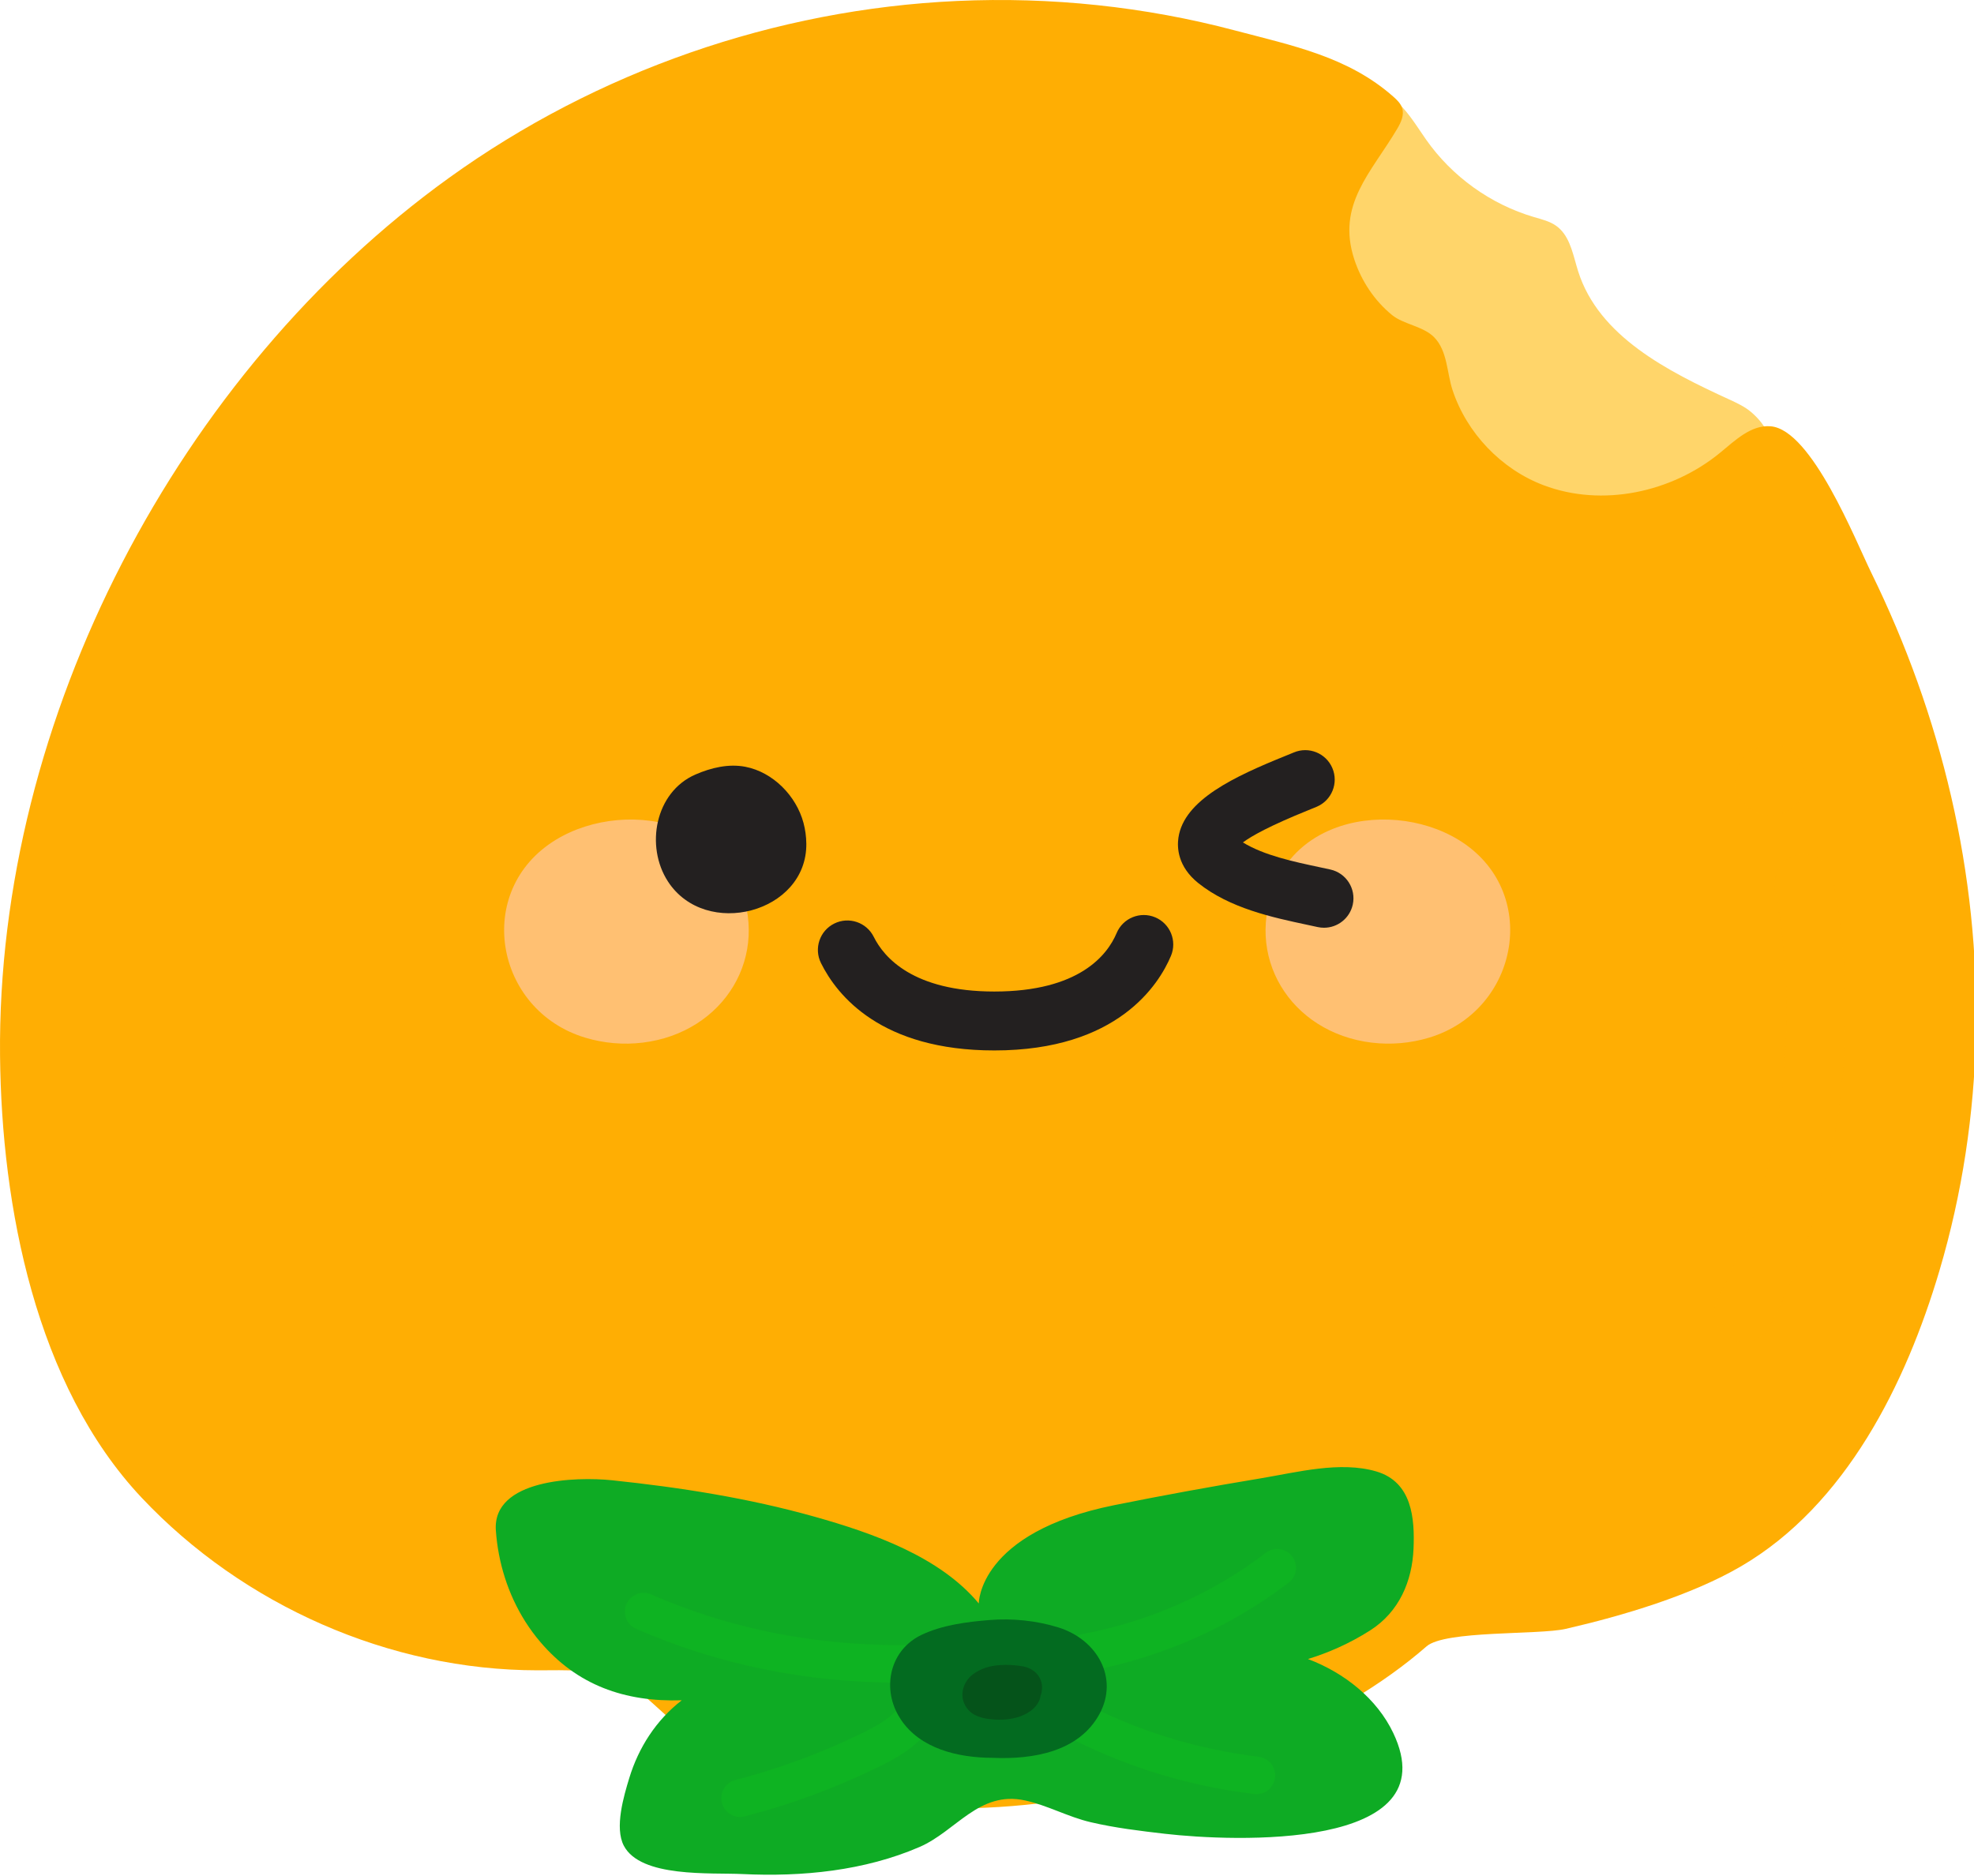
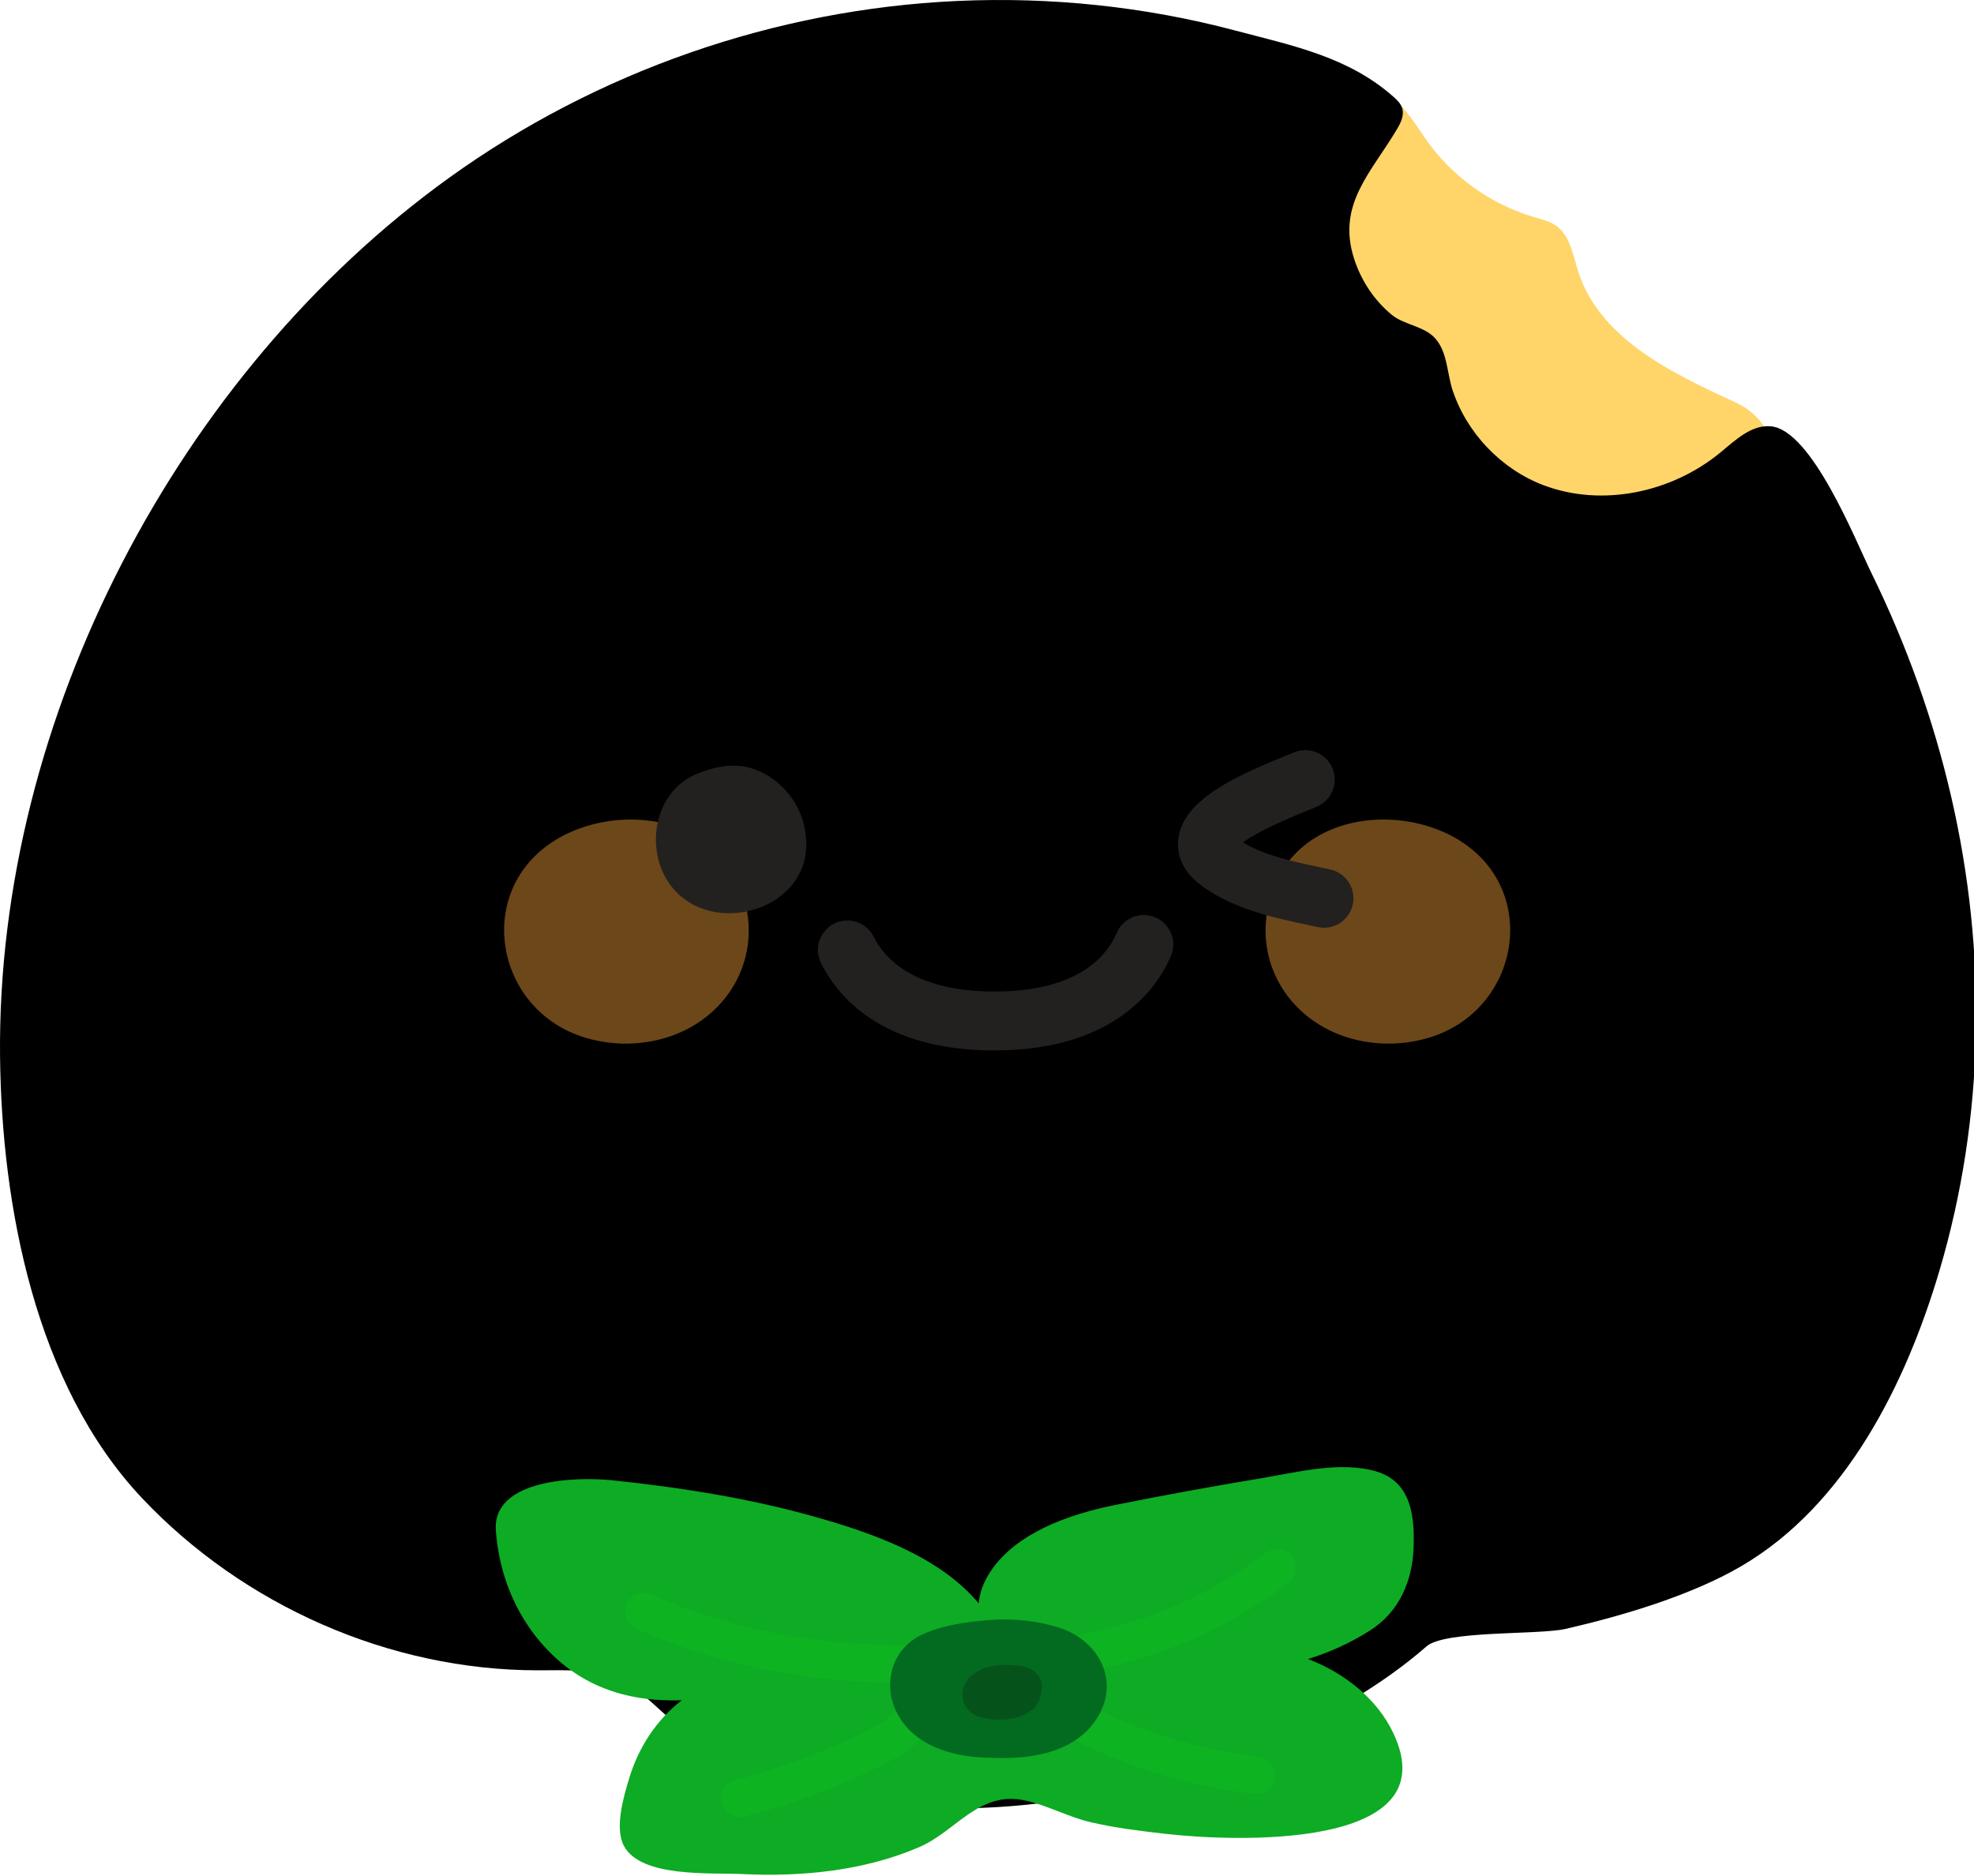
<svg xmlns="http://www.w3.org/2000/svg" width="201" height="191" version="1.1">
  <defs>
    <clipPath id="clip_14">
      <path id="svg_1" d="m-79.587,-88.67l360,0l0,360l-360,0l0,-360z" />
    </clipPath>
    <clipPath id="clip_15">
      <path id="svg_2" d="m174.556,136.624l13.359,0l0,-49.635l-13.359,0l0,49.635z" />
    </clipPath>
    <clipPath id="clip_16">
      <path id="svg_3" d="m176.704,83.029l7.202,0l0,-7.201l-7.202,0l0,7.201z" />
    </clipPath>
    <clipPath id="clip_17">
      <path id="svg_4" d="m73.44,185.024l20.941,0l0,-11.255l-20.941,0l0,11.255z" />
    </clipPath>
    <clipPath id="clip_18">
      <path id="svg_5" d="m108.653,170.195l23.312,0l0,-12.468l-23.312,0l0,12.468z" />
    </clipPath>
    <clipPath id="clip_19">
      <path id="svg_6" d="m108.2,182.704l21.648,0l0,-9.193l-21.648,0l0,9.193z" />
    </clipPath>
    <clipPath id="clip_20">
      <path id="svg_7" d="m63.619,171.343l33.221,0l0,-9.153l-33.221,0l0,9.153z" />
    </clipPath>
  </defs>
  <g>
    <g id="svg_8">
      <g id="svg_9">
        <g id="svg_10" clip-path="url(#clip_14)">
          <path id="svg_11" fill="#ffd56a" d="m158.878,23.354c1.071,1.074 1.345,2.788 1.817,4.279c2.096,6.613 9.081,10.155 15.387,13.046c0.776,0.357 1.563,0.72 2.214,1.272c6.093,5.165 -1.693,13.529 -5.709,17.088c-5.466,4.844 -12.599,7.854 -19.919,8.111c-10.885,0.383 -21.785,-5.335 -27.658,-14.507c-5.872,-9.173 -6.503,-21.466 -1.601,-31.191c2.811,-5.575 7.071,-9.072 12.717,-11.499c1.163,-0.5 2.41,-0.963 3.664,-0.792c2.524,0.344 3.951,2.955 5.411,5.042c2.64,3.772 6.588,6.608 11.005,7.904c0.784,0.23 1.603,0.423 2.266,0.9c0.147,0.106 0.282,0.222 0.406,0.347" />
-           <path id="svg_12" fill="#ffae03" d="m0.005,107.554c0.155,15.272 3.62,33.492 14.421,44.958c10.323,10.959 25.233,17.569 40.314,17.574c2.911,0.001 5.968,-0.199 8.582,1.082c1.76,0.863 3.142,2.319 4.614,3.613c19.423,17.076 59.463,8.456 77.319,-7.133c1.882,-1.644 11.417,-1.151 14.165,-1.781c5.779,-1.327 12.783,-3.402 17.883,-6.386c10.659,-6.239 16.772,-18.595 20.177,-30.086c4.642,-15.669 4.866,-32.409 1.191,-48.3c-1.821,-7.878 -4.579,-15.534 -8.138,-22.792c-1.609,-3.282 -6.055,-14.532 -10.227,-14.894c-1.982,-0.172 -3.608,1.417 -5.144,2.681c-4.933,4.058 -12.017,5.581 -17.993,3.318c-4.307,-1.63 -7.826,-5.319 -9.268,-9.693c-0.58,-1.759 -0.506,-3.992 -1.879,-5.382c-1.098,-1.111 -3.117,-1.307 -4.271,-2.248c-1.799,-1.464 -3.137,-3.485 -3.855,-5.684c-1.823,-5.578 1.729,-8.814 4.387,-13.308c0.374,-0.631 0.712,-1.376 0.494,-2.076c-0.144,-0.467 -0.513,-0.826 -0.878,-1.151c-4.625,-4.107 -10.333,-5.224 -16.126,-6.759c-9.208,-2.442 -18.786,-3.442 -28.299,-3.009c-18.545,0.844 -36.709,7.172 -51.77,18.025c-27.437,19.773 -46.052,54.949 -45.699,89.431" />
+           <path id="svg_12" fill="current" d="m0.005,107.554c0.155,15.272 3.62,33.492 14.421,44.958c10.323,10.959 25.233,17.569 40.314,17.574c2.911,0.001 5.968,-0.199 8.582,1.082c1.76,0.863 3.142,2.319 4.614,3.613c19.423,17.076 59.463,8.456 77.319,-7.133c1.882,-1.644 11.417,-1.151 14.165,-1.781c5.779,-1.327 12.783,-3.402 17.883,-6.386c10.659,-6.239 16.772,-18.595 20.177,-30.086c4.642,-15.669 4.866,-32.409 1.191,-48.3c-1.821,-7.878 -4.579,-15.534 -8.138,-22.792c-1.609,-3.282 -6.055,-14.532 -10.227,-14.894c-1.982,-0.172 -3.608,1.417 -5.144,2.681c-4.933,4.058 -12.017,5.581 -17.993,3.318c-4.307,-1.63 -7.826,-5.319 -9.268,-9.693c-0.58,-1.759 -0.506,-3.992 -1.879,-5.382c-1.098,-1.111 -3.117,-1.307 -4.271,-2.248c-1.799,-1.464 -3.137,-3.485 -3.855,-5.684c-1.823,-5.578 1.729,-8.814 4.387,-13.308c0.374,-0.631 0.712,-1.376 0.494,-2.076c-0.144,-0.467 -0.513,-0.826 -0.878,-1.151c-4.625,-4.107 -10.333,-5.224 -16.126,-6.759c-9.208,-2.442 -18.786,-3.442 -28.299,-3.009c-18.545,0.844 -36.709,7.172 -51.77,18.025c-27.437,19.773 -46.052,54.949 -45.699,89.431" />
          <g id="svg_13" opacity="0.4">
            <g id="svg_14" clip-path="url(#clip_15)">
-               <path id="svg_15" fill="#ffae03" d="m177.554,136.623c-0.473,0 -0.953,-0.112 -1.4,-0.35c-1.464,-0.774 -2.024,-2.589 -1.248,-4.054c6.465,-12.22 8.591,-27.405 5.833,-41.661c-0.315,-1.626 0.749,-3.2 2.375,-3.515c1.629,-0.315 3.201,0.749 3.515,2.375c3.015,15.576 0.674,32.199 -6.421,45.607c-0.538,1.017 -1.578,1.598 -2.654,1.598" />
+               <path id="svg_15" fill="current" d="m177.554,136.623c-0.473,0 -0.953,-0.112 -1.4,-0.35c-1.464,-0.774 -2.024,-2.589 -1.248,-4.054c6.465,-12.22 8.591,-27.405 5.833,-41.661c-0.315,-1.626 0.749,-3.2 2.375,-3.515c1.629,-0.315 3.201,0.749 3.515,2.375c3.015,15.576 0.674,32.199 -6.421,45.607c-0.538,1.017 -1.578,1.598 -2.654,1.598" />
            </g>
          </g>
          <g id="svg_16" opacity="0.4">
            <g id="svg_17" clip-path="url(#clip_16)">
-               <path id="svg_18" fill="#ffae03" d="m176.749,79.989c-0.311,-1.964 1.03,-3.807 2.994,-4.118c1.964,-0.31 3.808,1.031 4.118,2.995c0.31,1.964 -1.03,3.808 -2.995,4.118c-1.964,0.31 -3.807,-1.031 -4.117,-2.995" />
+               <path id="svg_18" fill="current" d="m176.749,79.989c-0.311,-1.964 1.03,-3.807 2.994,-4.118c1.964,-0.31 3.808,1.031 4.118,2.995c0.31,1.964 -1.03,3.808 -2.995,4.118c-1.964,0.31 -3.807,-1.031 -4.117,-2.995" />
            </g>
          </g>
          <path id="svg_19" fill="#0eab24" d="m53.495,165.136c0.455,0.717 0.961,1.406 1.519,2.061c3.736,4.39 8.591,6.13 14.408,5.94c-2.637,2.039 -4.408,4.846 -5.34,7.897c-0.562,1.838 -1.529,5.08 -0.559,6.917c1.728,3.275 8.837,2.725 12.07,2.881c6.108,0.296 12.434,-0.335 18.033,-2.755c3.745,-1.62 6.053,-5.747 10.731,-4.744c2.276,0.488 4.386,1.677 6.688,2.216c2.495,0.585 5.044,0.89 7.587,1.184c6.874,0.792 28.939,1.74 23.235,-10.264c-1.65,-3.473 -4.948,-6.122 -8.686,-7.533c2.013,-0.619 4.175,-1.538 6.342,-2.919c2.967,-1.894 4.267,-5.038 4.407,-8.291c0.131,-3.067 -0.12,-6.82 -3.805,-7.896c-3.68,-1.073 -8.07,0.095 -11.742,0.704c-4.995,0.829 -9.976,1.737 -14.935,2.736c-13.842,2.79 -13.785,10.008 -13.785,10.007c-3.966,-4.766 -10.761,-7.16 -16.749,-8.842c-6.692,-1.882 -13.64,-2.974 -20.577,-3.7c-3.689,-0.386 -12.21,-0.124 -11.848,5.105c0.228,3.258 1.228,6.491 3.006,9.296" />
          <g id="svg_20" opacity="0.4">
            <g id="svg_21" clip-path="url(#clip_17)">
              <path id="svg_22" fill="#0fbd1d" d="m75.357,185.024c-0.853,0 -1.63,-0.572 -1.854,-1.436c-0.266,-1.024 0.349,-2.07 1.374,-2.336c4.38,-1.137 8.65,-2.707 12.691,-4.666c1.213,-0.589 2.587,-1.297 3.54,-2.253c0.747,-0.75 1.961,-0.752 2.71,-0.005c0.75,0.747 0.752,1.961 0.005,2.71c-1.375,1.381 -3.086,2.27 -4.582,2.997c-4.268,2.069 -8.777,3.727 -13.402,4.927c-0.161,0.042 -0.323,0.062 -0.482,0.062" />
            </g>
          </g>
          <g id="svg_23" opacity="0.4">
            <g id="svg_24" clip-path="url(#clip_18)">
              <path id="svg_25" fill="#0fbd1d" d="m110.568,170.195c-0.903,0 -1.708,-0.642 -1.882,-1.562c-0.196,-1.04 0.488,-2.042 1.528,-2.239c6.834,-1.29 13.291,-4.15 18.668,-8.271c0.839,-0.644 2.042,-0.486 2.688,0.355c0.644,0.841 0.484,2.044 -0.356,2.688c-5.852,4.484 -12.868,7.594 -20.289,8.996c-0.12,0.022 -0.239,0.033 -0.357,0.033" />
            </g>
          </g>
          <g id="svg_26" opacity="0.4">
            <g id="svg_27" clip-path="url(#clip_19)">
              <path id="svg_28" fill="#0fbd1d" d="m127.934,182.703c-0.077,0 -0.155,-0.005 -0.233,-0.015c-6.485,-0.79 -12.69,-2.656 -18.444,-5.547c-0.946,-0.476 -1.327,-1.628 -0.852,-2.574c0.475,-0.946 1.629,-1.327 2.573,-0.852c5.359,2.693 11.142,4.432 17.185,5.169c1.051,0.128 1.799,1.083 1.671,2.133c-0.118,0.973 -0.945,1.686 -1.9,1.686" />
            </g>
          </g>
          <g id="svg_29" opacity="0.4">
            <g id="svg_30" clip-path="url(#clip_20)">
              <path id="svg_31" fill="#0fbd1d" d="m91.524,171.343c-9.441,0 -18.425,-1.838 -26.756,-5.479c-0.97,-0.424 -1.412,-1.554 -0.988,-2.524c0.423,-0.97 1.55,-1.414 2.523,-0.988c8.805,3.848 18.405,5.551 28.53,5.08c1.038,-0.062 1.955,0.765 2.004,1.823c0.051,1.058 -0.766,1.955 -1.823,2.005c-1.17,0.056 -2.334,0.083 -3.49,0.083" />
            </g>
          </g>
          <path id="svg_32" fill="#036b20" d="m91.734,175.105c1.961,2.939 5.758,3.882 9.313,3.891c4.189,0.188 8.832,-0.637 10.905,-4.46c1.98,-3.653 -0.207,-7.583 -4.198,-8.821c-2.244,-0.695 -4.654,-0.936 -7.007,-0.749c-2.292,0.182 -4.798,0.512 -6.873,1.49c-3.259,1.535 -4.048,5.341 -2.403,8.224c0.083,0.147 0.171,0.288 0.263,0.425" />
          <path id="svg_33" fill="#05531a" d="m98.105,173.26c0.187,0.573 0.604,1.09 1.172,1.379c0.413,0.211 0.865,0.328 1.327,0.392c0.97,0.135 1.938,0.125 2.889,-0.132c1.069,-0.29 2.121,-0.95 2.421,-2.007c0.019,-0.071 0.025,-0.144 0.038,-0.216c0.048,-0.116 0.084,-0.237 0.107,-0.363c0.134,-0.721 -0.021,-1.403 -0.558,-1.951c-0.334,-0.341 -0.837,-0.584 -1.32,-0.673c-0.758,-0.138 -1.6,-0.192 -2.372,-0.135c-1.043,0.077 -1.987,0.349 -2.798,0.983c-0.82,0.644 -1.219,1.758 -0.906,2.723" />
-           <path id="svg_34" fill="#ffc072" d="m69.394,84.408c-4.056,-1.62 -9.126,-1.141 -12.819,1.122c-8.391,5.138 -6.219,17.354 3.02,20.135c1.886,0.568 3.885,0.743 5.84,0.505c8.302,-1.007 13.144,-8.881 9.668,-16.462c-1.183,-2.578 -3.261,-4.321 -5.709,-5.3" />
-           <path id="svg_35" fill="#ffc072" d="m130.001,89.708c-3.476,7.581 1.367,15.455 9.668,16.462c1.955,0.237 3.954,0.062 5.84,-0.505c9.239,-2.781 11.411,-14.998 3.021,-20.136c-3.694,-2.262 -8.764,-2.741 -12.819,-1.121c-2.449,0.978 -4.527,2.721 -5.71,5.3" />
+           <path id="svg_34" fill="rgba(255,167,59,0.424)" d="m69.394,84.408c-4.056,-1.62 -9.126,-1.141 -12.819,1.122c-8.391,5.138 -6.219,17.354 3.02,20.135c1.886,0.568 3.885,0.743 5.84,0.505c8.302,-1.007 13.144,-8.881 9.668,-16.462c-1.183,-2.578 -3.261,-4.321 -5.709,-5.3" />
+           <path id="svg_35" fill="rgba(255,167,59,0.424)" d="m130.001,89.708c-3.476,7.581 1.367,15.455 9.668,16.462c1.955,0.237 3.954,0.062 5.84,-0.505c9.239,-2.781 11.411,-14.998 3.021,-20.136c-3.694,-2.262 -8.764,-2.741 -12.819,-1.121c-2.449,0.978 -4.527,2.721 -5.71,5.3" />
          <path id="svg_36" fill="#232020" d="m82.103,85.907c-0.008,-0.724 -0.108,-1.444 -0.29,-2.121c-0.736,-2.747 -3.102,-5.161 -5.915,-5.705c-1.713,-0.33 -3.493,0.093 -5.093,0.79c-4.095,1.785 -5.123,7.296 -2.794,10.886c3.83,5.902 14.168,3.211 14.092,-3.85" />
          <path id="svg_37" fill="#232020" d="m101.245,106.965c-11.521,0 -16.004,-5.577 -17.652,-8.901c-0.736,-1.485 -0.128,-3.285 1.356,-4.021c1.483,-0.735 3.284,-0.128 4.021,1.357c1.029,2.078 3.994,5.565 12.275,5.565c8.655,0 11.519,-3.73 12.455,-5.953c0.642,-1.529 2.403,-2.244 3.929,-1.601c1.527,0.643 2.244,2.403 1.6,3.929c-1.218,2.895 -5.411,9.625 -17.984,9.625" />
          <path id="svg_38" fill="#232020" d="m134.816,94.471c-0.213,0 -0.428,-0.022 -0.645,-0.069l-1.073,-0.232c-3.51,-0.747 -7.879,-1.678 -11.089,-4.251c-2.098,-1.683 -2.165,-3.618 -2.017,-4.622c0.566,-3.849 5.712,-6.232 10.934,-8.342c0.323,-0.13 0.597,-0.241 0.807,-0.33c1.527,-0.647 3.286,0.064 3.934,1.59c0.647,1.525 -0.065,3.286 -1.59,3.933c-0.236,0.1 -0.542,0.224 -0.903,0.37c-3.859,1.559 -5.723,2.601 -6.617,3.265c2.153,1.318 5.127,1.952 7.791,2.519l1.107,0.238c1.618,0.354 2.643,1.953 2.289,3.572c-0.307,1.402 -1.549,2.359 -2.928,2.359" />
        </g>
      </g>
    </g>
  </g>
</svg>
